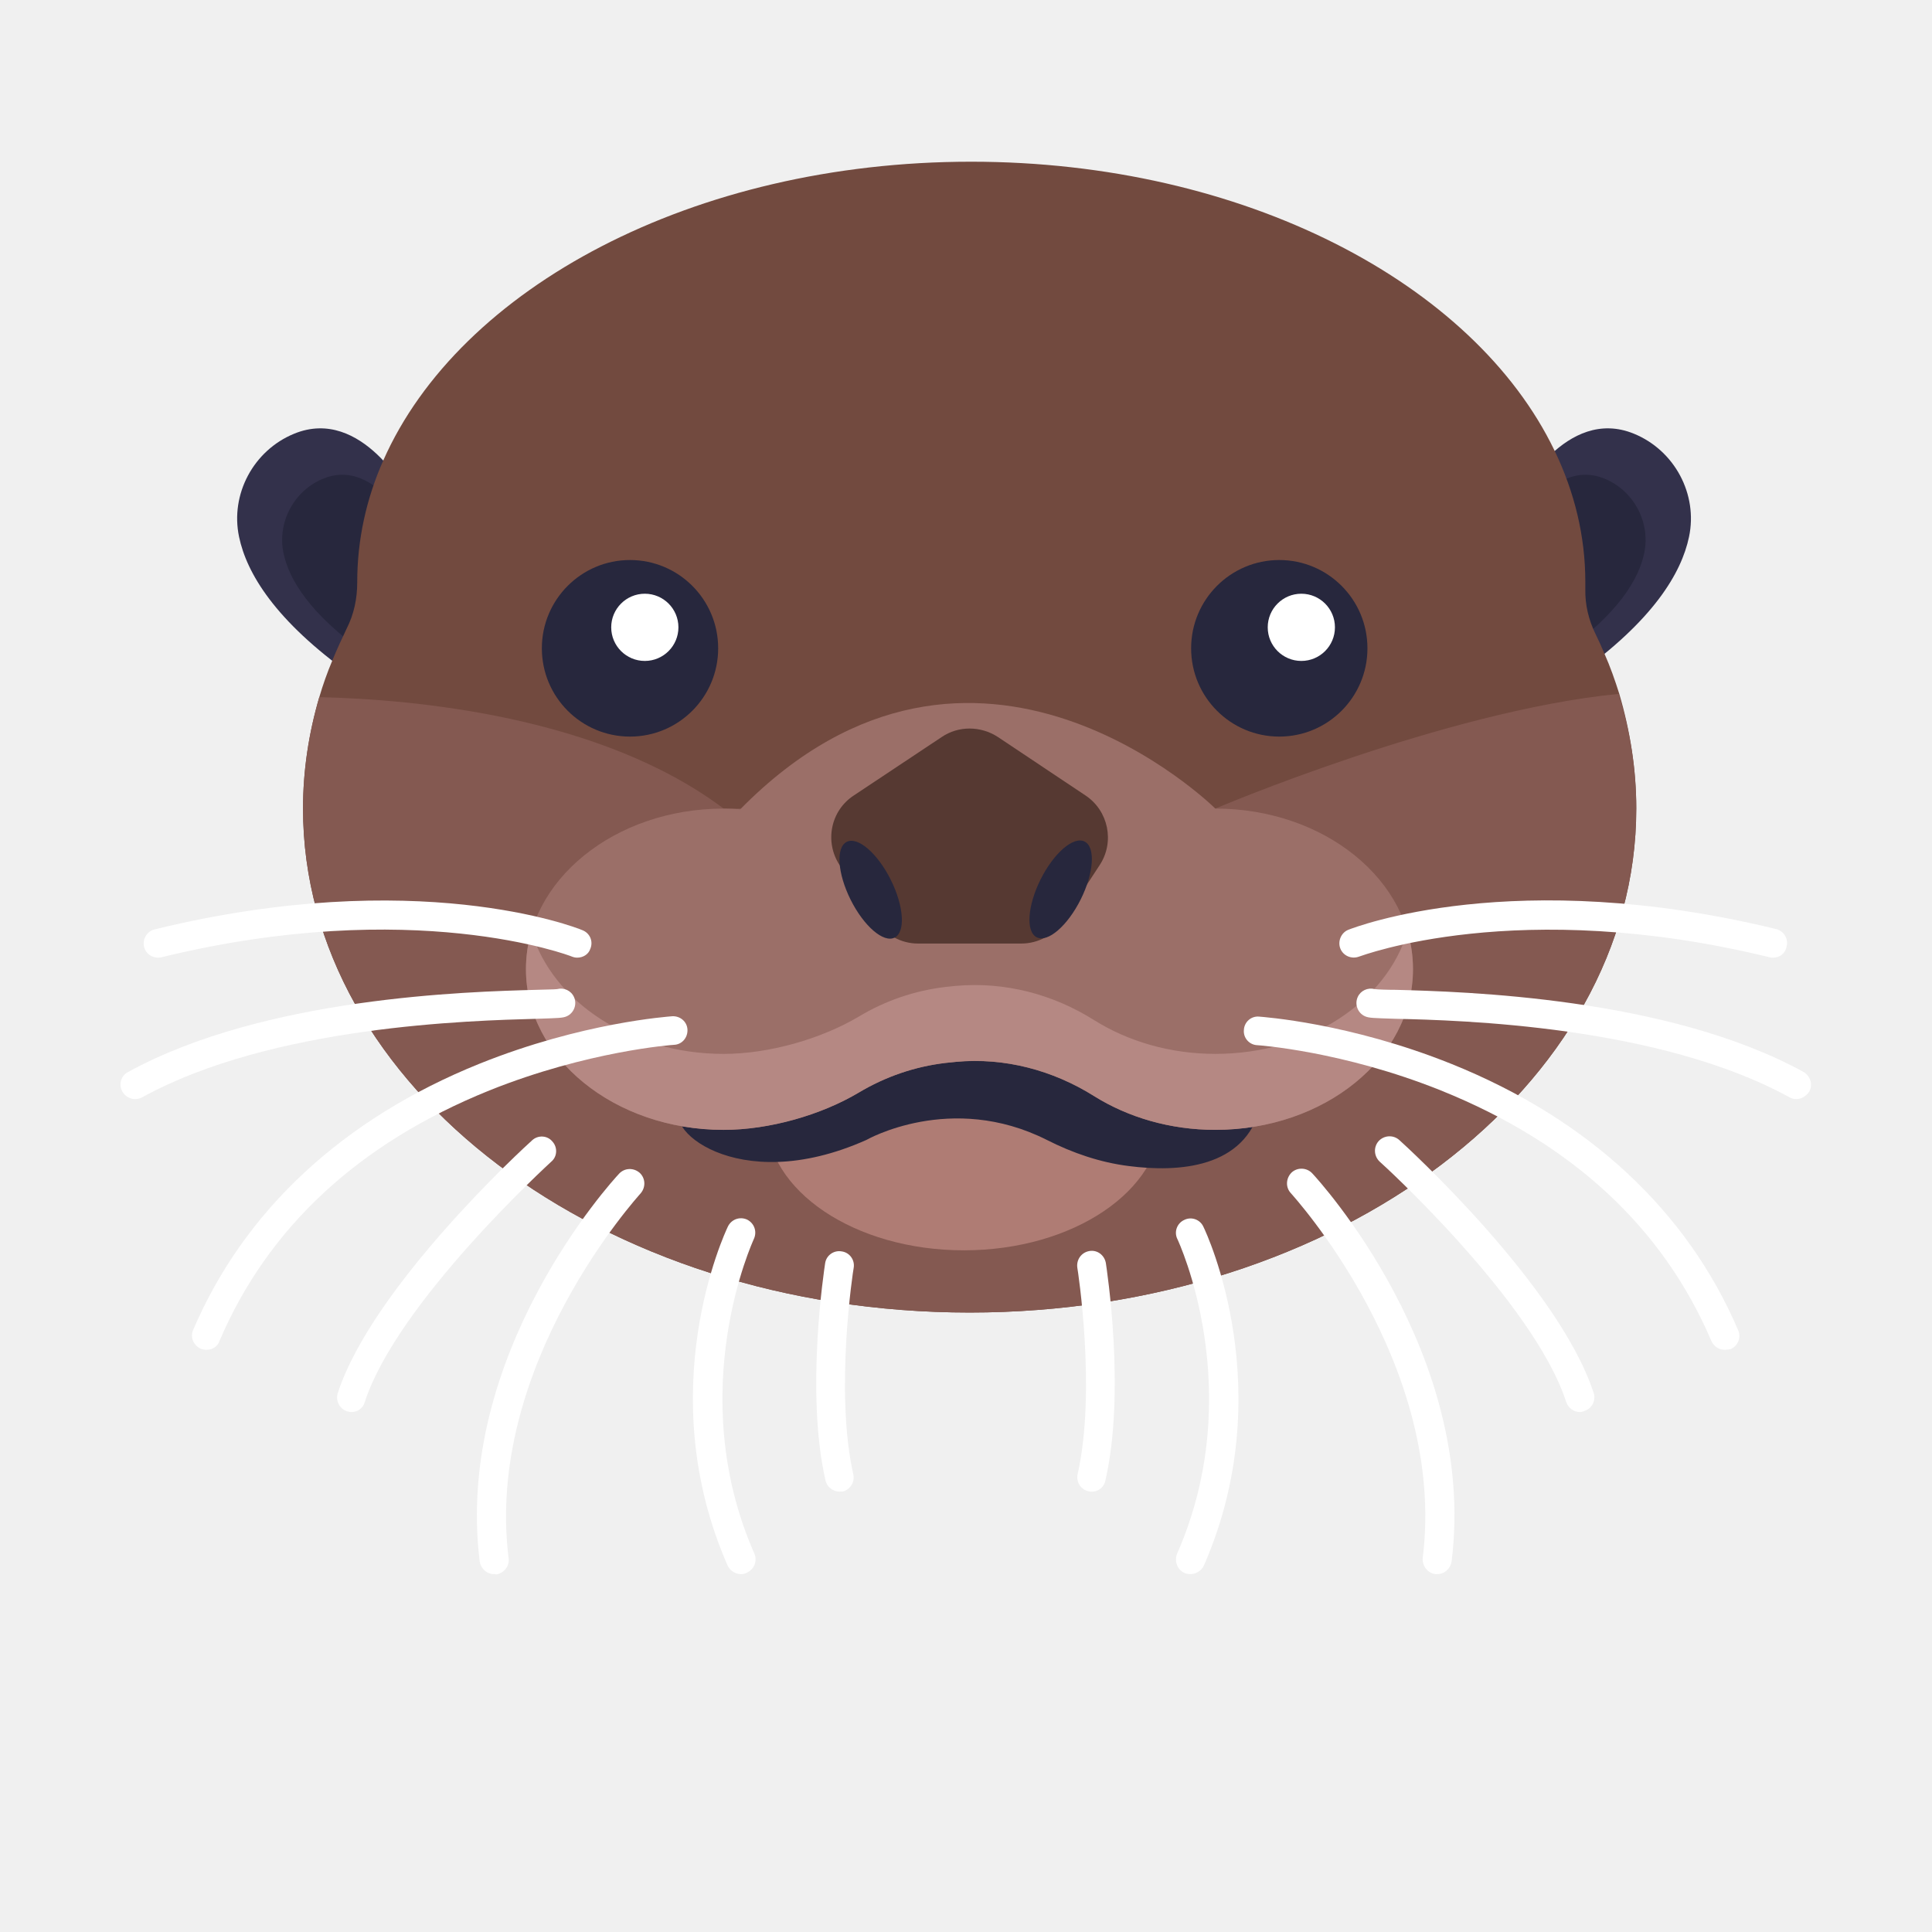
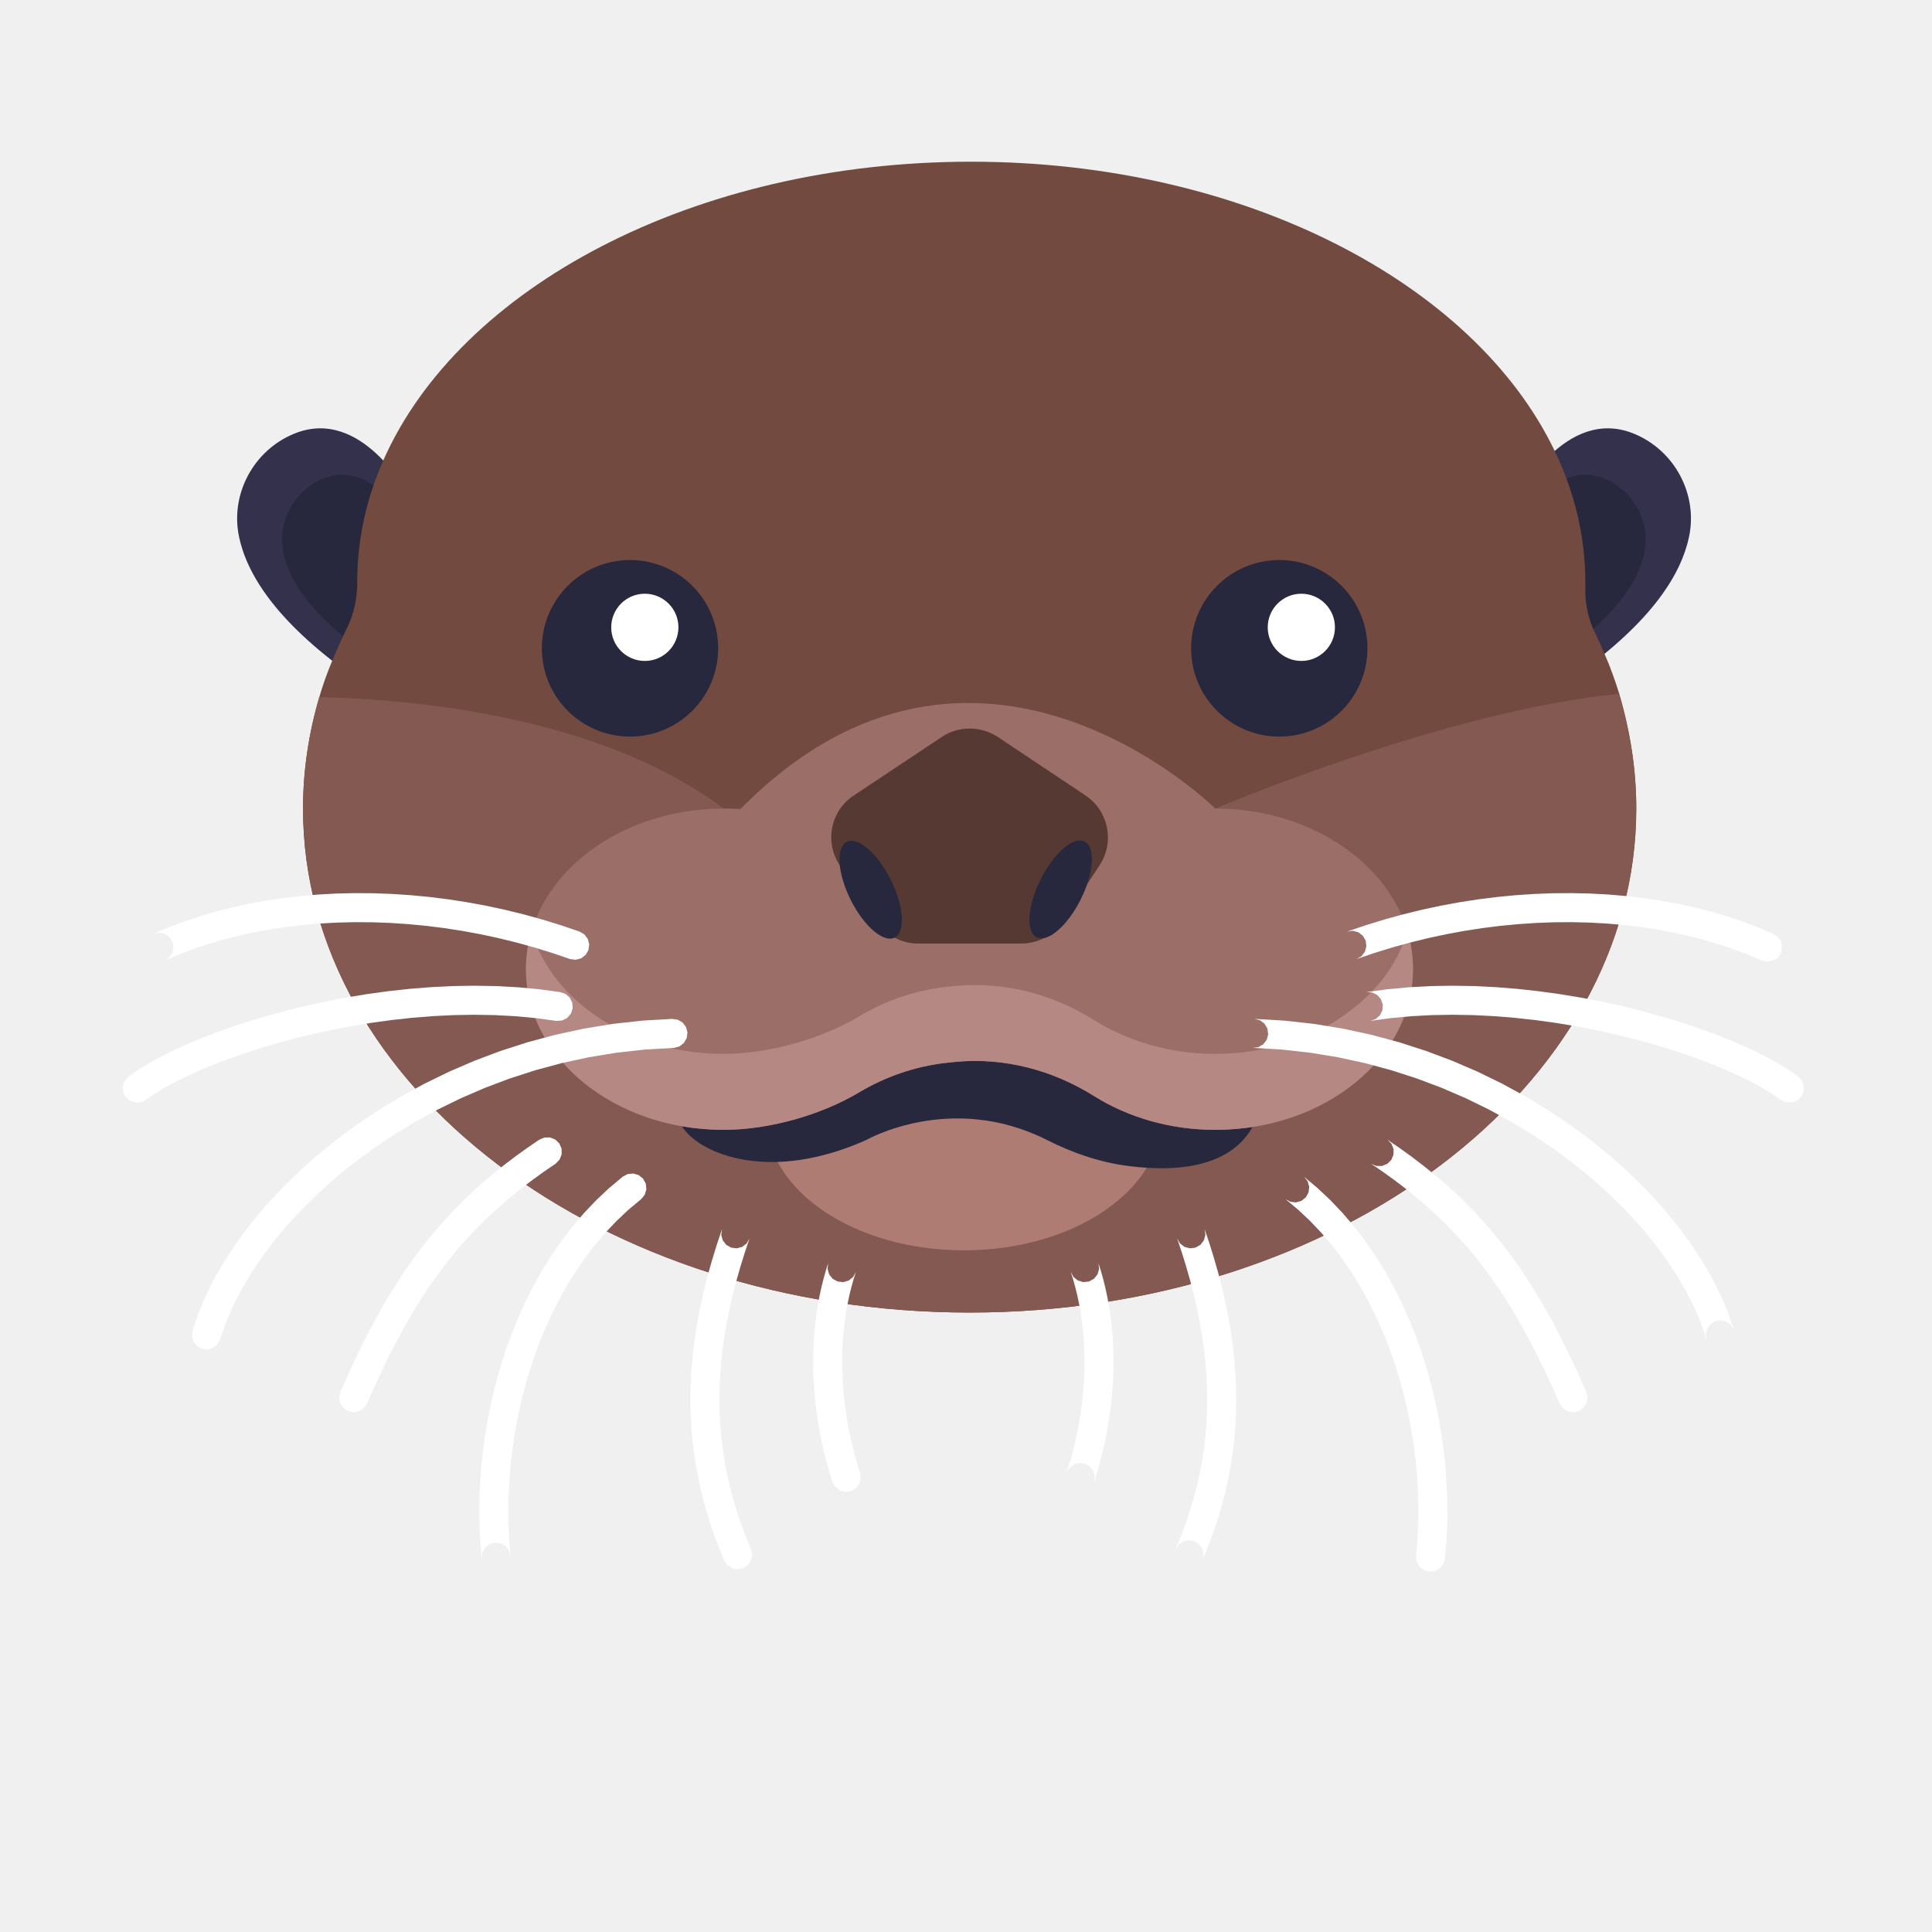
- <svg xmlns="http://www.w3.org/2000/svg" id="Layer_1" viewBox="0 0 160 160">
+ <svg xmlns="http://www.w3.org/2000/svg" viewBox="0 0 160 160">
  <defs>
-     <style>.cls-1{fill:#b58883;}.cls-2{fill:#845951;}.cls-3{fill:#563932;}.cls-4{fill:#af7c74;}.cls-5{fill:#fff;}.cls-6{fill:#724a3f;}.cls-7{fill:#33314b;}.cls-8{fill:#9b6f68;}.cls-9{fill:#27273d;}</style>
+     <style>.s0{fill:#33314b}.s1{fill:#27273d}.s2{fill:#724a3f}.s3{fill:#845951}.s4{fill:#af7c74}.s5{fill:#ffffff}.s6{fill:#e6e6e6}.s7{fill:#9b6f68}.s8{fill:#b58883}.s9{fill:#563932}.s10{fill:#563932;fill-opacity:0.64}</style>
  </defs>
-   <g id="Avatars">
-     <g id="Artboard">
-       <g id="Animals">
-         <g id="Animals_30">
-           <path class="cls-7" d="M125.784,41.107s3.89-7.52,9.545-5.183c3.351,1.378,5.296,5.004,4.548,8.539-.628,2.996-2.962,6.921-9.306,11.445l-4.788-14.801Z" />
-           <path class="cls-7" d="M33.892,41.107s-3.89-7.52-9.545-5.183c-3.351,1.378-5.296,5.004-4.548,8.539.628,2.996,2.962,6.921,9.306,11.445l4.788-14.801Z" />
-           <path class="cls-9" d="M33.682,43.383s-2.813-5.423-6.912-3.745c-2.424.989-3.83,3.625-3.291,6.172.449,2.157,2.154,5.004,6.733,8.269l3.471-10.696Z" />
-           <path class="cls-9" d="M125.964,43.383s2.813-5.423,6.912-3.745c2.424.989,3.83,3.625,3.291,6.172-.449,2.157-2.154,5.004-6.733,8.269l-3.471-10.696Z" />
-           <path class="cls-6" d="M135.509,66.963c0,23.04-24.716,41.736-55.207,41.736s-55.207-18.696-55.207-41.736c0-3.176.479-6.262,1.347-9.228.299-1.019.658-2.037,1.077-3.026.359-.899.778-1.768,1.197-2.667.598-1.169.868-2.487.868-3.805v-.03c0-3.506.748-6.891,2.154-10.067,6.314-14.322,25.703-24.748,48.684-24.748,22.532,0,41.652,10.037,48.325,23.939,1.646,3.416,2.543,7.071,2.543,10.876v.569c-.03,1.288.269,2.547.838,3.715.269.539.509,1.079.748,1.648.479,1.079.868,2.187,1.227,3.326.898,3.056,1.406,6.232,1.406,9.498Z" />
-           <path class="cls-2" d="M135.509,66.963c0,23.04-24.716,41.736-55.207,41.736s-55.207-18.696-55.207-41.736c0-3.176.479-6.262,1.347-9.228,7.84.18,23.28,1.558,33.483,9.228h40.725s19.001-8.09,33.394-9.498c.958,3.056,1.466,6.232,1.466,9.498Z" />
-           <ellipse class="cls-4" cx="79.823" cy="92.52" rx="16.368" ry="11.026" />
-           <path class="cls-9" d="M56.633,91.652c-2.214,1.408,4.219,7.61,15.111,2.756,0,0,7.002-4.015,14.961,0,2.125,1.079,4.399,1.858,6.763,2.157,4.159.539,9.635.18,10.922-4.914,0,0-25.344-14.172-47.756,0Z" />
-           <path class="cls-8" d="M100.649,66.964s-19.899-19.715-39.348.06h0c-.449-.03-.928-.06-1.376-.06-9.037,0-16.368,5.962-16.368,13.303s7.331,13.303,16.368,13.303c3.8,0,8.109-1.258,11.191-3.086,2.184-1.318,4.638-2.157,7.181-2.457.269-.03.569-.06.868-.09,4.04-.36,8.049.689,11.46,2.846,2.783,1.738,6.254,2.786,10.024,2.786,9.037,0,16.368-5.962,16.368-13.303s-7.331-13.303-16.368-13.303Z" />
-           <path class="cls-1" d="M117.017,80.267c0,7.341-7.331,13.303-16.368,13.303-3.77,0-7.241-1.049-10.024-2.786-3.441-2.157-7.451-3.236-11.46-2.846-.299.03-.569.06-.868.09-2.543.3-4.967,1.139-7.181,2.457-3.112,1.858-7.391,3.086-11.191,3.086-9.037,0-16.368-5.962-16.368-13.303,0-1.079.15-2.127.449-3.146,1.736,5.813,8.199,10.157,15.919,10.157,3.8,0,8.109-1.258,11.191-3.086,2.184-1.318,4.638-2.157,7.181-2.457.269-.03.569-.06.868-.09,4.04-.36,8.049.689,11.46,2.846,2.783,1.738,6.254,2.786,10.024,2.786,7.72,0,14.183-4.314,15.919-10.157.299,1.019.449,2.067.449,3.146Z" />
-           <ellipse class="cls-9" cx="52.175" cy="53.69" rx="7.301" ry="7.311" />
-           <ellipse class="cls-9" cx="105.945" cy="53.69" rx="7.301" ry="7.311" />
-           <path class="cls-3" d="M77.998,61.031l-7.301,4.854c-1.915,1.258-2.424,3.835-1.167,5.753l3.022,4.614c.778,1.169,2.065,1.888,3.471,1.888h8.558c1.406,0,2.723-.719,3.471-1.888l3.022-4.614c1.257-1.918.718-4.494-1.167-5.753l-7.271-4.854c-1.436-.929-3.262-.929-4.638,0Z" />
-           <path class="cls-5" d="M47.806,79.308c-.15,0-.299-.03-.449-.09h0c-.12-.06-13.136-5.034-33.992.06-.628.15-1.287-.24-1.436-.869-.15-.629.239-1.288.868-1.438,21.664-5.303,34.89-.18,35.428.06.628.24.928.929.658,1.558-.15.449-.598.719-1.077.719Z" />
-           <path class="cls-5" d="M17.105,111.786c-.15,0-.329-.03-.479-.09-.598-.27-.898-.959-.628-1.558,4.219-9.887,12.418-17.498,23.729-22.052,8.498-3.416,15.65-3.895,15.949-3.925.658-.03,1.227.449,1.257,1.109.03.659-.449,1.228-1.107,1.258-.12,0-7.151.509-15.29,3.775-10.832,4.374-18.343,11.355-22.352,20.733-.15.479-.598.749-1.077.749Z" />
-           <path class="cls-5" d="M40.924,130.362c-.598,0-1.107-.449-1.197-1.049-2.125-17.198,10.982-31.52,11.55-32.119.449-.479,1.197-.509,1.706-.06.479.449.509,1.198.06,1.708h0c-.12.15-12.927,14.142-10.922,30.201.09.659-.389,1.258-1.047,1.348-.03-.03-.09-.03-.15-.03Z" />
-           <path class="cls-5" d="M29.104,116.94c-.12,0-.239-.03-.359-.06-.628-.21-.958-.869-.778-1.498,2.902-8.899,15.56-20.464,16.098-20.943.479-.449,1.257-.419,1.676.09.449.479.419,1.258-.09,1.678-.12.12-12.747,11.625-15.44,19.894-.12.509-.598.839-1.107.839Z" />
-           <path class="cls-5" d="M11.181,91.023c-.419,0-.838-.24-1.047-.629-.329-.569-.12-1.318.479-1.618,11.311-6.202,28.187-6.651,33.753-6.801.748-.03,1.526-.03,1.765-.06.569-.15,1.167.12,1.406.659.269.599,0,1.318-.598,1.588-.329.15-.688.15-2.513.21-5.416.15-21.873.569-32.646,6.502-.18.09-.389.15-.598.15Z" />
-           <path class="cls-5" d="M61.361,130.363c-.449,0-.898-.27-1.107-.719-6.344-14.471-.239-27.505.03-28.074.299-.599.987-.839,1.586-.569.598.3.838.989.569,1.588-.06.15-5.865,12.644.03,26.067.269.599,0,1.318-.628,1.588-.15.09-.299.12-.479.12Z" />
-           <path class="cls-5" d="M69.53,123.531c-.539,0-1.047-.39-1.167-.929-1.676-7.341-.09-17.557-.03-17.977.09-.659.718-1.109,1.376-.989.658.09,1.107.719.987,1.378-.03.09-1.586,10.187-.03,17.078.15.659-.269,1.288-.898,1.438-.06-.03-.15,0-.239,0Z" />
-           <path class="cls-5" d="M146.85,79.308c-.09,0-.18,0-.299-.03-20.856-5.093-33.842-.09-33.992-.06-.628.24-1.317-.06-1.556-.659-.239-.599.06-1.318.658-1.558.539-.21,13.764-5.333,35.428-.06.628.15,1.047.809.868,1.438-.09.569-.569.929-1.107.929Z" />
-           <path class="cls-5" d="M142.84,111.785c-.479,0-.898-.27-1.107-.719-4.01-9.408-11.55-16.389-22.412-20.763-8.139-3.266-15.141-3.745-15.201-3.745-.658-.03-1.167-.599-1.107-1.258.03-.659.598-1.169,1.257-1.109.299.03,7.451.509,15.949,3.925,11.311,4.554,19.51,12.164,23.729,22.052.269.599-.03,1.318-.628,1.558-.18.03-.329.06-.479.06Z" />
-           <path class="cls-5" d="M119.022,130.362h-.15c-.658-.09-1.107-.689-1.047-1.348,2.005-16.089-10.802-30.051-10.922-30.201-.449-.479-.419-1.228.06-1.708.479-.449,1.257-.419,1.706.06.569.599,13.675,14.951,11.55,32.119-.09.629-.598,1.079-1.197,1.079Z" />
-           <path class="cls-5" d="M130.841,116.94c-.509,0-.958-.33-1.137-.839-2.693-8.299-15.32-19.805-15.44-19.894-.479-.449-.539-1.198-.09-1.708.449-.479,1.197-.539,1.706-.09.539.479,13.196,12.045,16.098,20.943.209.629-.15,1.318-.778,1.498-.12.06-.239.09-.359.09Z" />
-           <path class="cls-5" d="M148.765,91.023c-.209,0-.389-.06-.569-.15-10.802-5.932-27.23-6.382-32.646-6.502-1.825-.06-2.184-.06-2.513-.21-.598-.27-.868-.989-.598-1.588.239-.539.838-.809,1.406-.659.239.03,1.017.06,1.765.06,5.536.15,22.442.599,33.753,6.801.569.33.778,1.049.479,1.618-.269.39-.658.629-1.077.629Z" />
-           <path class="cls-5" d="M98.584,130.362c-.15,0-.329-.03-.479-.09-.598-.27-.868-.959-.628-1.588,5.925-13.483.09-25.947.03-26.067-.299-.599-.03-1.318.569-1.588.598-.3,1.317-.03,1.586.569.269.539,6.374,13.603.03,28.074-.209.419-.658.689-1.107.689Z" />
-           <path class="cls-5" d="M90.416,123.531c-.09,0-.18,0-.269-.03-.658-.15-1.047-.779-.898-1.438,1.556-6.891,0-16.958-.03-17.078-.09-.659.329-1.258.987-1.378.658-.12,1.257.33,1.376.989.06.419,1.646,10.636-.03,17.977-.09.569-.569.959-1.137.959Z" />
-           <circle class="cls-5" cx="53.401" cy="51.953" r="2.783" />
-           <circle class="cls-5" cx="107.771" cy="51.953" r="2.783" />
-           <ellipse class="cls-9" cx="72.106" cy="73.683" rx="1.856" ry="4.433" transform="translate(-25.32769 39.99113) rotate(-26.5446)" />
-           <ellipse class="cls-9" cx="87.839" cy="73.658" rx="4.433" ry="1.856" transform="translate(-17.30934 119.3197) rotate(-63.4554)" />
-         </g>
-       </g>
-     </g>
-   </g>
+   <path class="s0" d="M33.892 41.106C33.892 41.106 30.001 33.586 24.346 35.923C20.995 37.301 19.05 40.927 19.798 44.462C20.426 47.458 22.76 51.383 29.104 55.907C29.104 55.907 33.892 41.106 33.892 41.106Z" />
+   <path class="s1" d="M33.682 43.383C33.682 43.383 30.869 37.959 26.77 39.637C24.346 40.626 22.939 43.262 23.478 45.809C23.927 47.966 25.633 50.813 30.211 54.079C30.211 54.079 33.682 43.383 33.682 43.383Z" />
+   <path class="s0" d="M125.784 41.106C125.784 41.106 129.675 33.586 135.33 35.923C138.681 37.301 140.626 40.927 139.878 44.462C139.25 47.458 136.916 51.383 130.572 55.907C130.572 55.907 125.784 41.106 125.784 41.106Z" />
+   <path class="s1" d="M125.964 43.383C125.964 43.383 128.777 37.959 132.876 39.637C135.3 40.626 136.707 43.262 136.168 45.809C135.719 47.966 134.013 50.813 129.435 54.079C129.435 54.079 125.964 43.383 125.964 43.383Z" />
+   <path class="s2" d="M135.509 66.963C135.509 90.003 110.793 108.7 80.302 108.7C49.811 108.7 25.095 90.003 25.095 66.963C25.095 63.787 25.573 60.701 26.441 57.735C26.74 56.716 27.1 55.698 27.519 54.709C27.878 53.81 28.296 52.942 28.715 52.043C29.313 50.874 29.583 49.555 29.583 48.237C29.583 48.237 29.583 48.207 29.583 48.207C29.583 44.701 30.332 41.316 31.738 38.14C38.052 23.818 57.441 13.392 80.422 13.392C102.954 13.392 122.074 23.429 128.747 37.331C130.393 40.747 131.29 44.402 131.29 48.207C131.29 48.207 131.29 48.777 131.29 48.777C131.26 50.065 131.559 51.323 132.128 52.492C132.397 53.031 132.637 53.571 132.876 54.14C133.355 55.219 133.744 56.327 134.103 57.466C135.001 60.522 135.509 63.697 135.509 66.963C135.509 66.963 135.509 66.963 135.509 66.963Z" />
+   <path class="s3" d="M135.509 66.963C135.509 90.003 110.793 108.699 80.302 108.699C49.811 108.699 25.095 90.003 25.095 66.963C25.095 63.787 25.573 60.7 26.441 57.734C34.281 57.914 49.721 59.293 59.925 66.963C59.925 66.963 100.649 66.963 100.649 66.963C100.649 66.963 119.65 58.873 134.043 57.465C135.001 60.521 135.509 63.697 135.509 66.963Z" />
+   <path class="s4" d="M63.456 92.52C63.456 86.431 70.783 81.495 79.823 81.495C88.863 81.495 96.191 86.431 96.191 92.52C96.191 98.61 88.863 103.546 79.823 103.547C70.783 103.547 63.456 98.61 63.456 92.52Z" />
+   <path class="s0" d="M58.006 75.443C58.006 75.443 52.607 73.458 51.309 76.443C50.697 77.852 50.279 82.257 54.138 85.98C58.458 90.147 67.692 90.816 79.13 90.851C79.13 90.851 81.016 90.851 81.016 90.851C92.141 90.816 101.627 89.769 105.997 85.73C110.134 81.906 109.468 77.895 108.837 76.443C107.539 73.458 102.141 75.443 102.141 75.443C102.141 75.443 80.661 82.529 58.006 75.443Z" />
+   <path class="s5" d="M107.329 78.036C108.405 85.731 94.952 88.015 80.08 88.015C65.208 88.015 51.493 85.897 53.473 78.036C54.897 72.386 65.528 78.036 80.401 78.036C95.273 78.036 106.522 72.261 107.329 78.036Z" />
+   <path class="s6" d="M104.165 71.393C104.165 72.899 111.012 71.328 109.099 73.039C108.408 73.657 111.474 74.275 110.572 74.883C104.295 79.111 93.129 82.862 80.401 82.862C66.669 82.862 54.756 78.496 48.838 73.875C46.298 71.892 57.339 73.458 57.339 71.705C57.339 65.871 60.773 68.108 80.401 68.108C100.029 68.108 104.165 65.559 104.165 71.393Z" />
+   <path class="s1" d="M56.633 91.652C54.419 93.06 60.852 99.262 71.744 94.408C71.744 94.408 78.746 90.393 86.705 94.408C88.83 95.487 91.104 96.265 93.468 96.565C97.627 97.104 103.102 96.745 104.389 91.652C104.389 91.652 79.045 77.48 56.633 91.652Z" />
+   <path class="s7" d="M100.649 66.963C100.649 66.963 80.751 47.248 61.301 67.023C61.301 67.023 61.301 67.023 61.301 67.023C60.852 66.993 60.374 66.963 59.925 66.963C50.888 66.963 43.557 72.925 43.557 80.266C43.557 87.607 50.888 93.569 59.925 93.569C63.725 93.569 68.034 92.311 71.116 90.483C73.3 89.165 75.754 88.326 78.297 88.026C78.566 87.996 78.866 87.966 79.165 87.936C83.205 87.576 87.214 88.626 90.625 90.783C93.408 92.521 96.879 93.569 100.649 93.569C109.686 93.569 117.017 87.607 117.017 80.266C117.017 72.925 109.686 66.963 100.649 66.963C100.649 66.963 100.649 66.963 100.649 66.963Z" />
+   <path class="s8" d="M117.017 80.267C117.017 87.608 109.686 93.569 100.649 93.569C96.879 93.569 93.408 92.521 90.625 90.783C87.184 88.626 83.175 87.548 79.165 87.937C78.866 87.967 78.596 87.997 78.297 88.027C75.754 88.327 73.33 89.165 71.116 90.483C68.004 92.341 63.725 93.569 59.925 93.569C50.888 93.569 43.557 87.608 43.557 80.267C43.557 79.188 43.707 78.14 44.006 77.121C45.742 82.934 52.205 87.278 59.925 87.278C63.725 87.278 68.034 86.019 71.116 84.191C73.3 82.873 75.754 82.035 78.297 81.735C78.566 81.705 78.866 81.675 79.165 81.645C83.205 81.285 87.214 82.334 90.625 84.491C93.408 86.229 96.879 87.278 100.649 87.278C108.369 87.278 114.832 82.964 116.568 77.121C116.867 78.14 117.017 79.188 117.017 80.267Z" />
+   <path class="s9" d="M77.998 61.031C77.998 61.031 70.697 65.885 70.697 65.885C68.782 67.143 68.273 69.72 69.53 71.638C69.53 71.638 72.552 76.252 72.552 76.252C73.33 77.421 74.617 78.139 76.023 78.139C76.023 78.139 84.581 78.139 84.581 78.139C85.987 78.139 87.304 77.421 88.052 76.252C88.052 76.252 91.074 71.638 91.074 71.638C92.331 69.72 91.792 67.143 89.907 65.885C89.907 65.885 82.636 61.031 82.636 61.031C81.2 60.102 79.374 60.102 77.998 61.031Z" />
+   <path class="s1" d="M70.446 74.512C69.352 72.322 69.208 70.175 70.125 69.717C71.042 69.259 72.672 70.663 73.766 72.854C74.86 75.044 75.004 77.191 74.087 77.648C73.17 78.106 71.54 76.702 70.446 74.512Z" />
+   <path class="s1" d="M85.858 77.623C84.941 77.166 85.085 75.019 86.179 72.829C87.273 70.638 88.903 69.234 89.82 69.692C90.737 70.15 90.593 72.297 89.499 74.487C88.405 76.677 86.775 78.081 85.858 77.623Z" />
+   <path class="s1" d="M44.874 53.69C44.874 49.652 48.143 46.379 52.175 46.379C56.207 46.379 59.476 49.652 59.476 53.69C59.476 57.728 56.207 61.001 52.175 61.001C48.143 61.001 44.874 57.728 44.874 53.69Z" />
+   <path class="s5" d="M50.618 51.953C50.618 50.416 51.863 49.17 53.401 49.17C54.938 49.17 56.184 50.416 56.184 51.953C56.184 53.49 54.938 54.736 53.401 54.736C51.863 54.736 50.618 53.49 50.618 51.953Z" />
+   <path class="s1" d="M98.644 53.69C98.644 49.652 101.913 46.379 105.945 46.379C109.977 46.379 113.246 49.652 113.246 53.69C113.246 57.728 109.977 61.001 105.945 61.001C101.913 61.001 98.644 57.728 98.644 53.69Z" />
+   <path class="s5" d="M104.988 51.953C104.988 50.416 106.234 49.17 107.771 49.17C109.308 49.17 110.554 50.416 110.554 51.953C110.554 53.49 109.308 54.736 107.771 54.736C106.234 54.736 104.988 53.49 104.988 51.953Z" />
+   <path class="s5" d="M88.677 105.341 L88.878 105.981 L89.054 106.613 L89.212 107.258 L89.351 107.913 L89.471 108.578 L89.574 109.252 L89.657 109.934 L89.723 110.623 L89.77 111.319 L89.799 112.021 L89.809 112.728 L89.802 113.439 L89.776 114.153 L89.732 114.869 L89.67 115.587 L89.591 116.306 L89.493 117.024 L89.378 117.742 L89.246 118.457 L89.096 119.17 L88.929 119.88 L88.744 120.585 L88.543 121.285 L88.319 121.994 L88.545 121.582 L88.911 121.288 L89.362 121.157 L89.828 121.207 L90.24 121.433 L90.534 121.799 L90.665 122.249 L90.615 122.716 L90.846 121.979 L91.064 121.222 L91.264 120.46 L91.444 119.694 L91.606 118.924 L91.749 118.151 L91.874 117.376 L91.979 116.6 L92.065 115.822 L92.132 115.046 L92.179 114.27 L92.207 113.495 L92.215 112.723 L92.204 111.954 L92.172 111.189 L92.121 110.429 L92.049 109.674 L91.957 108.925 L91.845 108.182 L91.711 107.448 L91.557 106.722 L91.382 106.005 L91.185 105.298 L90.973 104.621 L91.023 105.088 L90.891 105.538 L90.597 105.904 L90.185 106.129 L89.718 106.179 L89.268 106.047 L88.902 105.753Z" />
+   <path class="s5" d="M97.484 102.563 L97.88 103.746 L98.239 104.904 L98.565 106.049 L98.858 107.181 L99.117 108.302 L99.343 109.411 L99.534 110.51 L99.692 111.599 L99.815 112.678 L99.904 113.749 L99.957 114.812 L99.976 115.868 L99.96 116.918 L99.908 117.962 L99.82 119.002 L99.697 120.037 L99.536 121.07 L99.339 122.1 L99.105 123.129 L98.834 124.157 L98.524 125.185 L98.176 126.214 L97.789 127.245 L97.355 128.296 L97.615 127.905 L98.005 127.644 L98.465 127.552 L98.926 127.643 L99.317 127.903 L99.578 128.293 L99.67 128.753 L99.579 129.214 L100.027 128.127 L100.442 127.023 L100.816 125.918 L101.149 124.811 L101.442 123.703 L101.694 122.593 L101.907 121.48 L102.08 120.364 L102.214 119.245 L102.309 118.123 L102.365 116.996 L102.382 115.866 L102.362 114.73 L102.304 113.589 L102.209 112.443 L102.078 111.29 L101.91 110.131 L101.707 108.965 L101.468 107.791 L101.195 106.609 L100.887 105.418 L100.545 104.218 L100.17 103.008 L99.766 101.799 L99.825 102.265 L99.702 102.718 L99.414 103.089 L99.007 103.322 L98.541 103.381 L98.088 103.257 L97.717 102.97Z" />
+   <path class="s5" d="M106.453 99.304 L107.514 100.19 L108.494 101.112 L109.422 102.089 L110.298 103.119 L111.122 104.197 L111.895 105.321 L112.617 106.486 L113.288 107.689 L113.907 108.925 L114.476 110.191 L114.995 111.484 L115.463 112.799 L115.881 114.132 L116.249 115.478 L116.568 116.835 L116.837 118.199 L117.058 119.564 L117.23 120.926 L117.354 122.283 L117.43 123.63 L117.46 124.961 L117.442 126.275 L117.379 127.565 L117.268 128.852 L117.32 129.318 L117.546 129.729 L117.912 130.023 L118.363 130.153 L118.83 130.102 L119.241 129.875 L119.534 129.509 L119.665 129.058 L119.78 127.727 L119.847 126.349 L119.866 124.951 L119.835 123.535 L119.753 122.105 L119.622 120.666 L119.439 119.221 L119.205 117.773 L118.919 116.327 L118.581 114.886 L118.19 113.454 L117.745 112.035 L117.245 110.633 L116.691 109.25 L116.081 107.893 L115.414 106.563 L114.691 105.266 L113.91 104.005 L113.07 102.785 L112.171 101.608 L111.211 100.481 L110.192 99.407 L109.11 98.39 L107.996 97.458 L108.29 97.823 L108.423 98.274 L108.373 98.74 L108.148 99.152 L107.782 99.447 L107.332 99.579 L106.865 99.529Z" />
+   <path class="s5" d="M113.545 96.374 L114.529 97.046 L115.458 97.716 L116.347 98.393 L117.198 99.077 L118.013 99.77 L118.794 100.473 L119.543 101.188 L120.261 101.915 L120.951 102.655 L121.615 103.41 L122.254 104.181 L122.871 104.97 L123.467 105.777 L124.044 106.604 L124.605 107.453 L125.15 108.323 L125.681 109.218 L126.201 110.137 L126.71 111.082 L127.211 112.054 L127.705 113.055 L128.195 114.085 L128.68 115.145 L129.167 116.242 L129.437 116.626 L129.834 116.877 L130.296 116.958 L130.754 116.855 L131.138 116.584 L131.389 116.188 L131.469 115.725 L131.366 115.267 L130.874 114.157 L130.375 113.068 L129.871 112.006 L129.359 110.971 L128.839 109.96 L128.307 108.974 L127.763 108.011 L127.204 107.071 L126.629 106.151 L126.035 105.253 L125.422 104.374 L124.786 103.514 L124.128 102.672 L123.445 101.848 L122.735 101.04 L121.997 100.248 L121.229 99.472 L120.43 98.709 L119.598 97.96 L118.731 97.223 L117.829 96.497 L116.89 95.782 L115.911 95.077 L114.904 94.388 L115.232 94.723 L115.407 95.159 L115.402 95.628 L115.218 96.06 L114.882 96.388 L114.447 96.563 L113.977 96.558Z" />
+   <path class="s5" d="M103.755 86.782 L106.168 86.921 L108.503 87.181 L110.79 87.556 L113.025 88.04 L115.204 88.627 L117.325 89.311 L119.383 90.086 L121.375 90.945 L123.298 91.883 L125.147 92.892 L126.92 93.967 L128.612 95.101 L130.219 96.288 L131.739 97.521 L133.167 98.793 L134.5 100.099 L135.734 101.431 L136.865 102.782 L137.891 104.146 L138.806 105.515 L139.61 106.882 L140.297 108.239 L140.866 109.58 L141.327 110.942 L141.266 110.477 L141.387 110.023 L141.673 109.651 L142.079 109.416 L142.545 109.354 L142.998 109.476 L143.371 109.761 L143.606 110.168 L143.113 108.721 L142.478 107.225 L141.721 105.727 L140.844 104.235 L139.852 102.752 L138.749 101.285 L137.539 99.84 L136.224 98.421 L134.809 97.035 L133.297 95.687 L131.692 94.385 L129.996 93.133 L128.213 91.938 L126.347 90.807 L124.401 89.745 L122.379 88.758 L120.283 87.855 L118.118 87.04 L115.886 86.32 L113.592 85.702 L111.239 85.192 L108.83 84.797 L106.37 84.524 L103.894 84.38 L104.348 84.498 L104.723 84.781 L104.961 85.186 L105.025 85.651 L104.907 86.105 L104.624 86.479 L104.22 86.717Z" />
+   <path class="s5" d="M113.485 84.546 L115.176 84.316 L116.862 84.159 L118.564 84.068 L120.277 84.038 L121.994 84.067 L123.71 84.152 L125.418 84.288 L127.112 84.474 L128.788 84.704 L130.437 84.976 L132.056 85.286 L133.637 85.631 L135.175 86.007 L136.664 86.41 L138.097 86.837 L139.47 87.283 L140.775 87.746 L142.006 88.221 L143.157 88.704 L144.222 89.192 L145.194 89.679 L146.066 90.16 L146.83 90.63 L147.51 91.104 L147.94 91.292 L148.41 91.301 L148.847 91.13 L149.185 90.804 L149.373 90.374 L149.382 89.905 L149.211 89.468 L148.885 89.13 L148.145 88.615 L147.276 88.08 L146.313 87.549 L145.261 87.021 L144.123 86.501 L142.904 85.989 L141.609 85.49 L140.244 85.005 L138.812 84.539 L137.321 84.096 L135.775 83.677 L134.179 83.287 L132.538 82.929 L130.859 82.607 L129.147 82.325 L127.407 82.086 L125.644 81.893 L123.865 81.751 L122.074 81.662 L120.277 81.632 L118.479 81.663 L116.686 81.76 L114.903 81.926 L113.162 82.162 L113.631 82.191 L114.052 82.397 L114.363 82.748 L114.516 83.192 L114.487 83.661 L114.281 84.082 L113.929 84.393Z" />
+   <path class="s5" d="M112.347 79.424 L113.834 78.917 L115.314 78.462 L116.8 78.052 L118.29 77.687 L119.782 77.367 L121.275 77.092 L122.767 76.861 L124.254 76.675 L125.736 76.533 L127.21 76.435 L128.675 76.38 L130.127 76.37 L131.566 76.402 L132.989 76.478 L134.394 76.596 L135.779 76.757 L137.142 76.96 L138.481 77.206 L139.793 77.492 L141.078 77.821 L142.333 78.19 L143.555 78.6 L144.743 79.05 L145.918 79.55 L146.378 79.646 L146.839 79.559 L147.232 79.301 L147.496 78.914 L147.592 78.454 L147.505 77.993 L147.248 77.6 L146.86 77.336 L145.64 76.817 L144.363 76.334 L143.055 75.895 L141.715 75.501 L140.348 75.151 L138.954 74.847 L137.536 74.587 L136.095 74.372 L134.634 74.202 L133.154 74.077 L131.657 73.998 L130.146 73.964 L128.621 73.975 L127.086 74.032 L125.541 74.135 L123.99 74.283 L122.433 74.478 L120.873 74.72 L119.312 75.007 L117.751 75.342 L116.193 75.723 L114.64 76.152 L113.093 76.628 L111.571 77.146 L112.037 77.084 L112.49 77.205 L112.863 77.491 L113.098 77.897 L113.159 78.362 L113.038 78.816 L112.753 79.189Z" />
+   <path class="s5" d="M68.584 104.621 L68.371 105.298 L68.175 106.005 L67.999 106.722 L67.845 107.448 L67.712 108.182 L67.599 108.925 L67.507 109.674 L67.435 110.429 L67.384 111.189 L67.353 111.954 L67.341 112.723 L67.35 113.495 L67.378 114.27 L67.425 115.046 L67.492 115.822 L67.578 116.6 L67.683 117.376 L67.807 118.151 L67.95 118.924 L68.112 119.694 L68.293 120.46 L68.492 121.222 L68.71 121.979 L68.942 122.716 L69.168 123.128 L69.533 123.422 L69.984 123.553 L70.451 123.502 L70.862 123.277 L71.156 122.911 L71.288 122.46 L71.237 121.994 L71.014 121.285 L70.812 120.585 L70.628 119.88 L70.461 119.17 L70.311 118.457 L70.178 117.742 L70.063 117.024 L69.966 116.306 L69.886 115.587 L69.824 114.869 L69.781 114.153 L69.755 113.439 L69.747 112.728 L69.758 112.021 L69.787 111.319 L69.834 110.623 L69.899 109.934 L69.983 109.252 L70.085 108.578 L70.206 107.913 L70.345 107.258 L70.503 106.613 L70.679 105.981 L70.879 105.341 L70.654 105.753 L70.289 106.047 L69.838 106.179 L69.372 106.129 L68.96 105.904 L68.665 105.538 L68.533 105.088Z" />
+   <path class="s5" d="M59.791 101.799 L59.386 103.008 L59.011 104.218 L58.669 105.418 L58.362 106.609 L58.088 107.791 L57.849 108.965 L57.646 110.131 L57.479 111.29 L57.347 112.443 L57.252 113.589 L57.195 114.73 L57.174 115.866 L57.192 116.996 L57.248 118.123 L57.343 119.245 L57.476 120.364 L57.649 121.48 L57.862 122.593 L58.115 123.703 L58.408 124.811 L58.741 125.918 L59.115 127.023 L59.529 128.127 L59.977 129.214 L60.238 129.604 L60.628 129.866 L61.088 129.958 L61.548 129.867 L61.939 129.607 L62.2 129.217 L62.292 128.756 L62.202 128.296 L61.768 127.245 L61.381 126.214 L61.032 125.185 L60.723 124.157 L60.451 123.129 L60.217 122.1 L60.02 121.07 L59.86 120.037 L59.736 119.002 L59.649 117.962 L59.597 116.918 L59.58 115.868 L59.599 114.812 L59.653 113.749 L59.741 112.678 L59.865 111.599 L60.022 110.51 L60.214 109.411 L60.439 108.302 L60.698 107.181 L60.991 106.049 L61.317 104.904 L61.676 103.746 L62.072 102.563 L61.839 102.97 L61.468 103.257 L61.015 103.381 L60.55 103.322 L60.142 103.089 L59.855 102.718 L59.731 102.265Z" />
+   <path class="s5" d="M51.561 97.458 L50.446 98.39 L49.365 99.407 L48.345 100.481 L47.386 101.608 L46.487 102.785 L45.647 104.005 L44.866 105.266 L44.142 106.563 L43.476 107.893 L42.866 109.25 L42.311 110.633 L41.812 112.035 L41.367 113.454 L40.975 114.886 L40.637 116.327 L40.351 117.773 L40.117 119.221 L39.935 120.666 L39.803 122.105 L39.722 123.535 L39.691 124.951 L39.709 126.349 L39.777 127.727 L39.891 129.058 L39.943 128.592 L40.169 128.18 L40.536 127.887 L40.987 127.756 L41.453 127.808 L41.864 128.034 L42.158 128.401 L42.289 128.852 L42.177 127.565 L42.114 126.275 L42.097 124.961 L42.126 123.63 L42.203 122.283 L42.327 120.926 L42.499 119.564 L42.719 118.199 L42.989 116.835 L43.307 115.478 L43.676 114.132 L44.094 112.799 L44.562 111.484 L45.08 110.191 L45.649 108.925 L46.269 107.689 L46.939 106.486 L47.661 105.321 L48.434 104.197 L49.259 103.119 L50.135 102.089 L51.062 101.112 L52.042 100.19 L53.103 99.304 L53.398 98.939 L53.53 98.488 L53.48 98.022 L53.255 97.61 L52.89 97.315 L52.439 97.183 L51.973 97.233Z" />
+   <path class="s5" d="M44.653 94.388 L43.646 95.077 L42.667 95.782 L41.727 96.497 L40.825 97.223 L39.959 97.96 L39.127 98.709 L38.328 99.472 L37.56 100.248 L36.822 101.04 L36.112 101.848 L35.428 102.672 L34.77 103.514 L34.135 104.374 L33.522 105.253 L32.928 106.151 L32.353 107.071 L31.794 108.011 L31.249 108.974 L30.718 109.96 L30.197 110.971 L29.686 112.006 L29.181 113.068 L28.683 114.157 L28.19 115.267 L28.087 115.725 L28.168 116.188 L28.419 116.584 L28.802 116.855 L29.26 116.958 L29.723 116.877 L30.119 116.626 L30.39 116.242 L30.876 115.145 L31.362 114.085 L31.851 113.055 L32.345 112.054 L32.846 111.082 L33.356 110.137 L33.875 109.218 L34.407 108.323 L34.952 107.453 L35.512 106.604 L36.089 105.777 L36.685 104.97 L37.302 104.181 L37.942 103.41 L38.605 102.655 L39.295 101.915 L40.014 101.188 L40.762 100.473 L41.543 99.77 L42.358 99.077 L43.209 98.393 L44.099 97.716 L45.028 97.046 L46.011 96.374 L46.339 96.038 L46.514 95.603 L46.509 95.134 L46.325 94.702 L45.99 94.374 L45.554 94.199 L45.085 94.204Z" />
+   <path class="s5" d="M55.662 84.38 L53.187 84.524 L50.726 84.797 L48.318 85.192 L45.964 85.702 L43.67 86.32 L41.439 87.04 L39.273 87.855 L37.178 88.758 L35.155 89.745 L33.209 90.807 L31.343 91.938 L29.561 93.133 L27.865 94.385 L26.259 95.687 L24.747 97.035 L23.332 98.421 L22.018 99.84 L20.807 101.285 L19.704 102.752 L18.713 104.235 L17.836 105.727 L17.078 107.225 L16.443 108.721 L15.951 110.168 L15.89 110.633 L16.011 111.087 L16.296 111.459 L16.703 111.694 L17.168 111.755 L17.622 111.634 L17.994 111.348 L18.229 110.942 L18.691 109.58 L19.26 108.239 L19.947 106.882 L20.75 105.515 L21.666 104.146 L22.691 102.782 L23.823 101.431 L25.057 100.099 L26.389 98.793 L27.818 97.521 L29.337 96.288 L30.945 95.101 L32.637 93.967 L34.409 92.892 L36.259 91.883 L38.181 90.945 L40.173 90.086 L42.232 89.311 L44.352 88.627 L46.532 88.04 L48.767 87.556 L51.053 87.181 L53.389 86.921 L55.802 86.782 L56.256 86.664 L56.63 86.381 L56.868 85.976 L56.933 85.511 L56.815 85.057 L56.532 84.682 L56.127 84.445Z" />
+   <path class="s5" d="M46.394 82.162 L44.654 81.926 L42.871 81.76 L41.078 81.663 L39.28 81.632 L37.483 81.662 L35.692 81.751 L33.912 81.893 L32.15 82.086 L30.409 82.325 L28.697 82.607 L27.018 82.929 L25.378 83.287 L23.782 83.677 L22.235 84.096 L20.744 84.539 L19.313 85.005 L17.947 85.49 L16.653 85.989 L15.434 86.501 L14.296 87.021 L13.243 87.549 L12.281 88.08 L11.411 88.615 L10.671 89.13 L10.346 89.468 L10.175 89.905 L10.184 90.374 L10.371 90.804 L10.71 91.13 L11.147 91.301 L11.616 91.292 L12.046 91.104 L12.727 90.63 L13.49 90.16 L14.362 89.679 L15.334 89.192 L16.399 88.704 L17.551 88.221 L18.782 87.746 L20.087 87.283 L21.459 86.837 L22.893 86.41 L24.381 86.007 L25.919 85.631 L27.501 85.286 L29.119 84.976 L30.769 84.704 L32.444 84.474 L34.139 84.288 L35.847 84.152 L37.562 84.067 L39.279 84.038 L40.992 84.068 L42.695 84.159 L44.381 84.316 L46.071 84.546 L46.54 84.517 L46.961 84.311 L47.272 83.959 L47.425 83.515 L47.396 83.047 L47.19 82.625 L46.838 82.314Z" />
+   <path class="s5" d="M47.985 77.146 L46.464 76.628 L44.917 76.152 L43.363 75.723 L41.805 75.342 L40.245 75.007 L38.683 74.72 L37.123 74.478 L35.567 74.283 L34.015 74.135 L32.471 74.032 L30.935 73.975 L29.411 73.964 L27.899 73.998 L26.403 74.077 L24.923 74.202 L23.461 74.372 L22.021 74.587 L20.602 74.847 L19.208 75.151 L17.841 75.501 L16.502 75.895 L15.193 76.334 L13.916 76.817 L12.697 77.336 L13.156 77.24 L13.617 77.327 L14.01 77.584 L14.275 77.972 L14.371 78.431 L14.283 78.893 L14.026 79.285 L13.638 79.55 L14.813 79.05 L16.002 78.6 L17.224 78.19 L18.478 77.821 L19.763 77.492 L21.076 77.206 L22.415 76.96 L23.778 76.757 L25.162 76.596 L26.567 76.478 L27.99 76.402 L29.429 76.37 L30.882 76.38 L32.346 76.435 L33.82 76.533 L35.302 76.675 L36.79 76.861 L38.281 77.092 L39.774 77.367 L41.267 77.687 L42.757 78.052 L44.243 78.462 L45.722 78.917 L47.21 79.424 L47.675 79.485 L48.129 79.364 L48.501 79.079 L48.736 78.672 L48.798 78.207 L48.677 77.754 L48.392 77.381Z" />
+   <path class="s10" d="M107.579 37.179C107.579 37.179 107.579 37.179 107.579 37.179C107.579 37.179 107.579 37.179 107.579 37.179C107.579 37.179 107.579 37.179 107.579 37.179C107.579 37.179 107.579 37.179 107.579 37.179Z" />
+   <path class="s10" d="M52.309 37.179C52.309 37.179 52.309 37.179 52.309 37.179C52.309 37.179 52.309 37.179 52.309 37.179C52.309 37.179 52.309 37.179 52.309 37.179C52.309 37.179 52.309 37.179 52.309 37.179Z" />
</svg>
